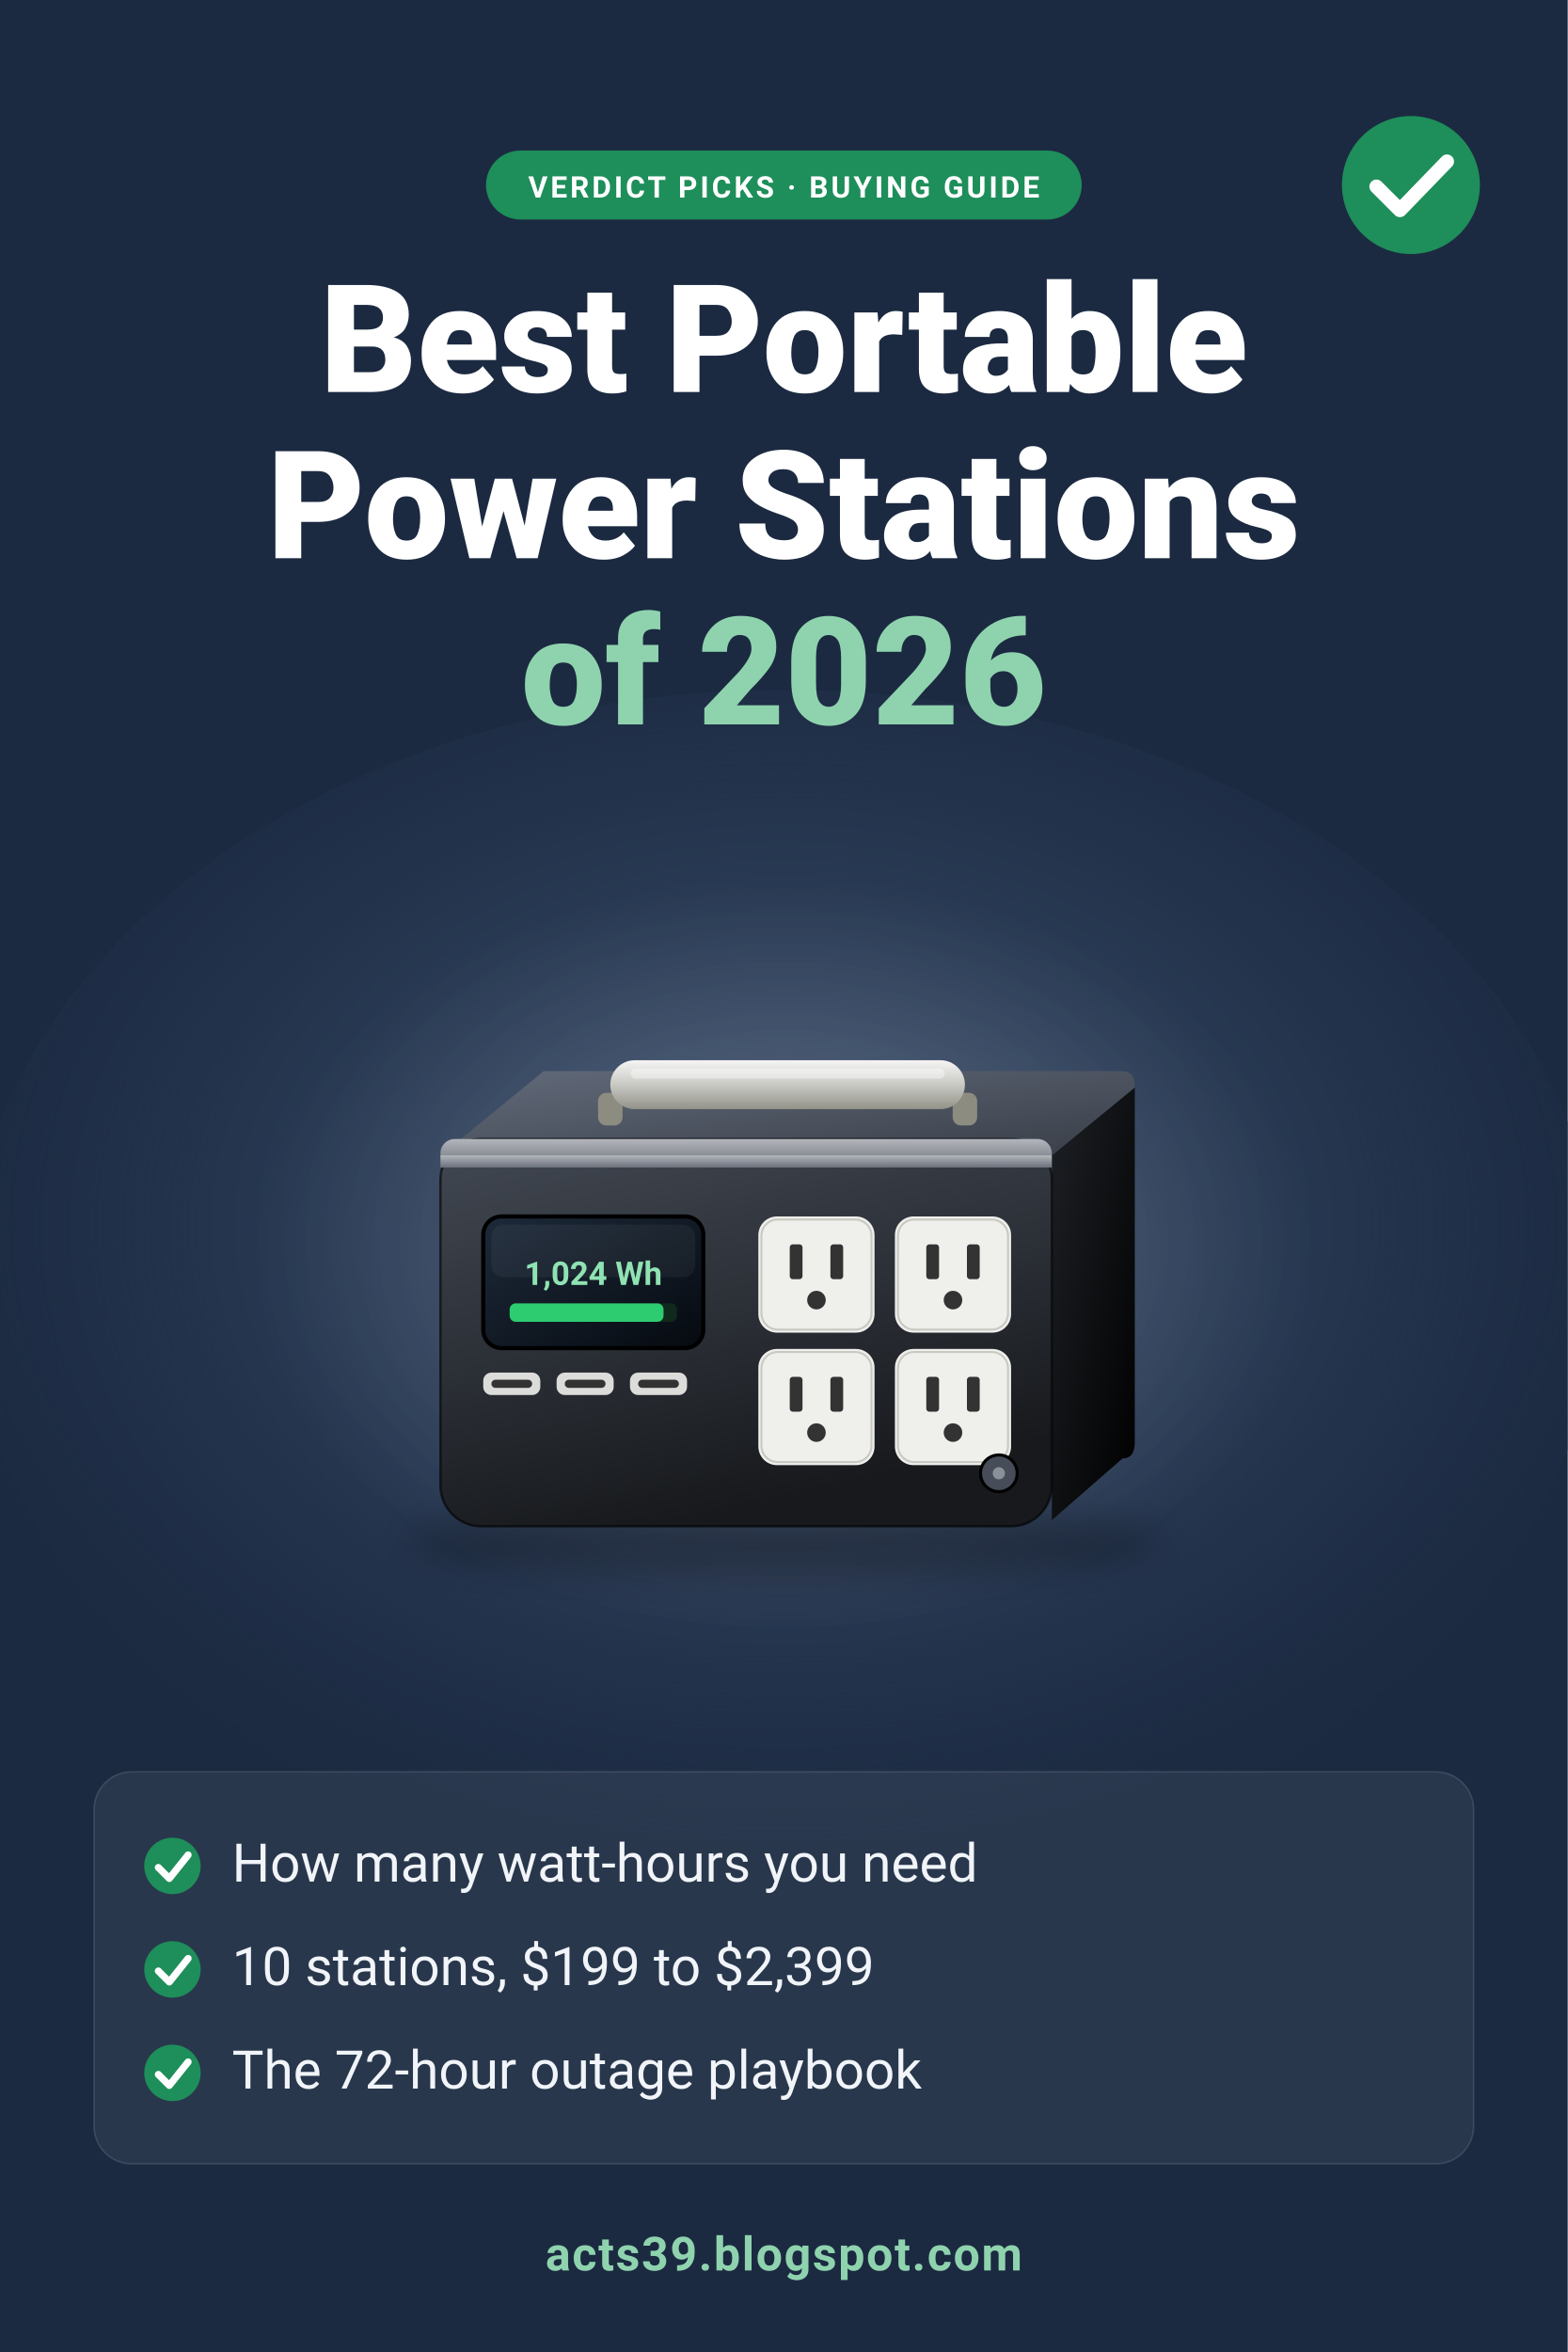
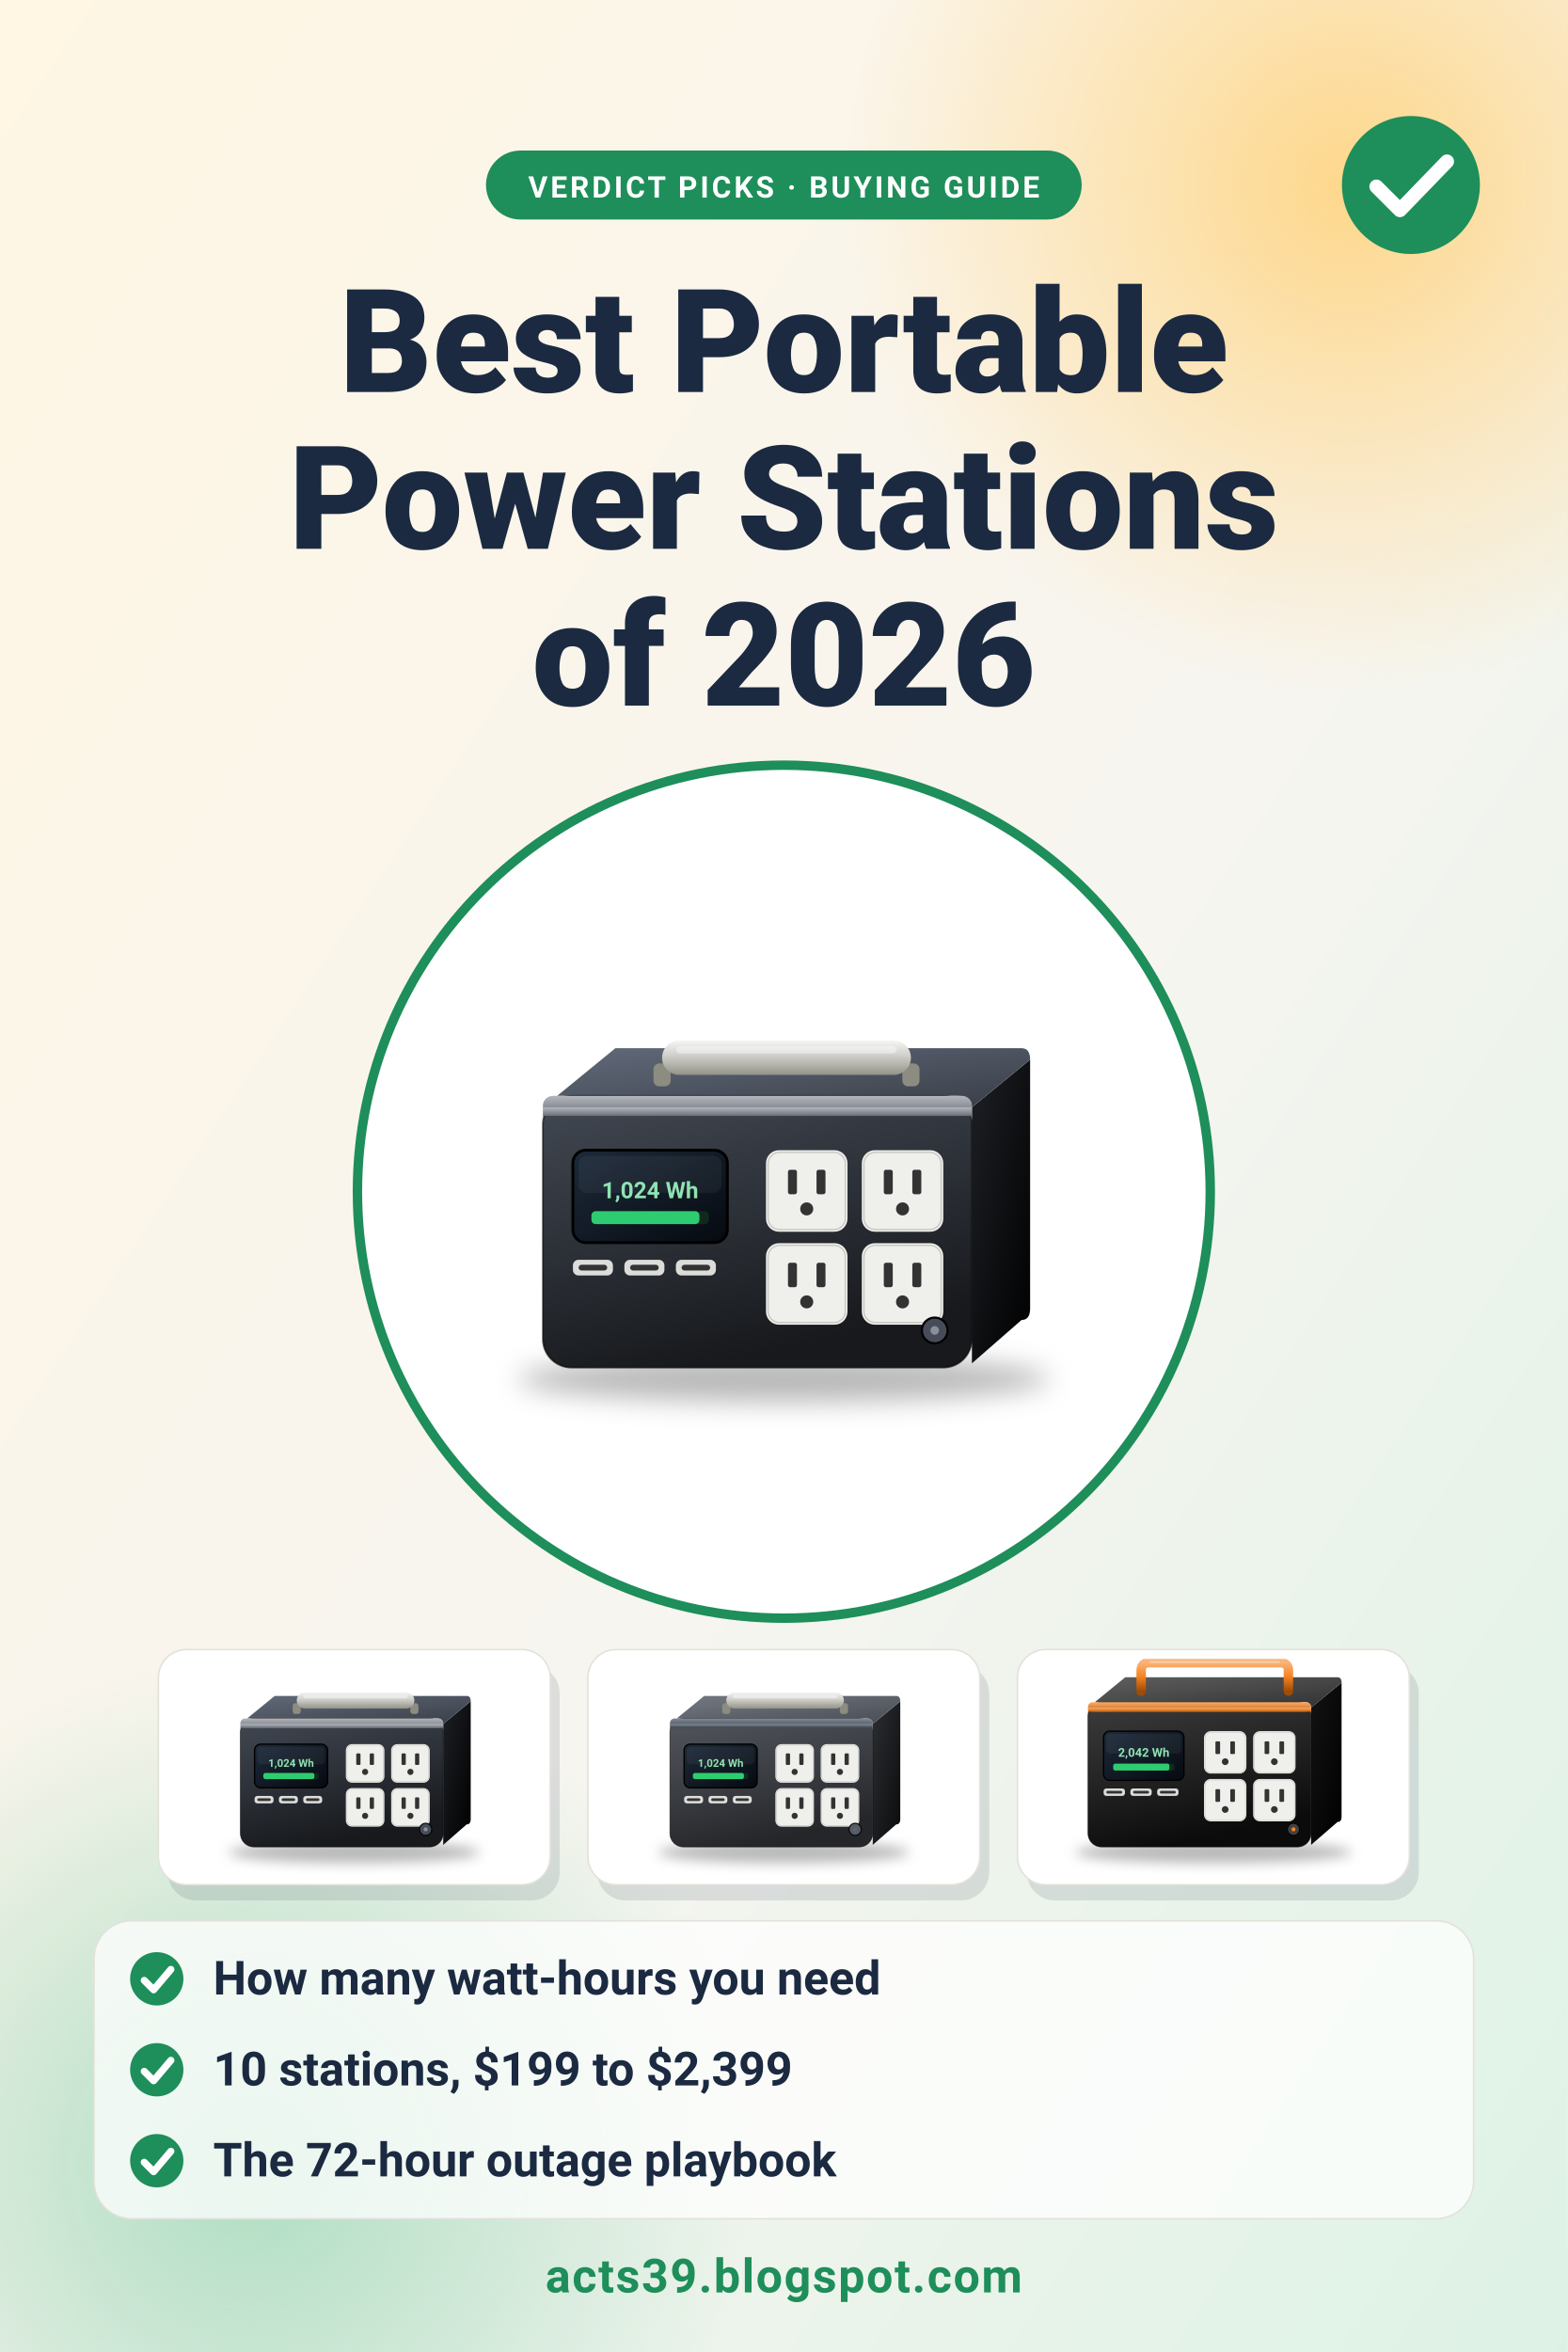
<svg xmlns="http://www.w3.org/2000/svg" viewBox="0 0 1000 1500" role="img" aria-label="Best Portable Power Stations of 2026 — Verdict Picks buying guide, with a render of the Anker SOLIX C1000 Gen 2">
  <defs>
-     <radialGradient id="pin-spot" cx="50%" cy="45%" r="60%">
-       <stop offset="0" stop-color="#3A4D6B" />
-       <stop offset="0.6" stop-color="#24344D" />
-       <stop offset="1" stop-color="#1B2A41" stop-opacity="0" />
+     <linearGradient id="bp-bg" x1="0" y1="0" x2="1" y2="1">
+       <stop offset="0" stop-color="#FFF6E3" />
+       <stop offset="0.55" stop-color="#F7F5F0" />
+       <stop offset="1" stop-color="#DDF2E5" />
+     </linearGradient>
+     <radialGradient id="bp-sun" cx="50%" cy="50%" r="50%">
+       <stop offset="0" stop-color="#FFD27A" stop-opacity="0.85" />
+       <stop offset="1" stop-color="#FFD27A" stop-opacity="0" />
    </radialGradient>
-     <radialGradient id="pin-halo" cx="50%" cy="50%" r="50%">
-       <stop offset="0" stop-color="#ffffff" stop-opacity="0.22" />
-       <stop offset="1" stop-color="#ffffff" stop-opacity="0" />
+     <radialGradient id="bp-leaf" cx="50%" cy="50%" r="50%">
+       <stop offset="0" stop-color="#8FD3AE" stop-opacity="0.7" />
+       <stop offset="1" stop-color="#8FD3AE" stop-opacity="0" />
    </radialGradient>
  </defs>
-   <rect width="1000" height="1500" fill="#1B2A41" />
-   <ellipse cx="500" cy="820" rx="520" ry="380" fill="url(#pin-spot)" />
-   <ellipse cx="500" cy="800" rx="340" ry="240" fill="url(#pin-halo)" />
+   <rect width="1000" height="1500" fill="url(#bp-bg)" />
+   <circle cx="860" cy="120" r="320" fill="url(#bp-sun)" />
+   <circle cx="160" cy="1380" r="320" fill="url(#bp-leaf)" />
  <g font-family="-apple-system,Segoe UI,Roboto,Helvetica,Arial,sans-serif">
    <rect x="310" y="96" width="380" height="44" rx="22" fill="#1E8E5A" />
    <text x="500" y="126" text-anchor="middle" font-size="19" font-weight="700" fill="#fff" letter-spacing="1.8">VERDICT PICKS · BUYING GUIDE</text>
-     <text x="500" y="250" text-anchor="middle" font-size="96" font-weight="800" fill="#fff">Best Portable</text>
-     <text x="500" y="356" text-anchor="middle" font-size="96" font-weight="800" fill="#fff">Power Stations</text>
-     <text x="500" y="462" text-anchor="middle" font-size="96" font-weight="800" fill="#8FD3AE">of 2026</text>
-     <g transform="translate(110 560) scale(1.3)">
-       <defs>
-         <radialGradient id="pin-bg" cx="50%" cy="38%" r="72%">
-           <stop offset="0" stop-color="#ffffff" />
-           <stop offset="0.7" stop-color="#f3f3f1" />
-           <stop offset="1" stop-color="#e4e4e1" />
-         </radialGradient>
-         <filter id="pin-blur" x="-30%" y="-80%" width="160%" height="300%">
-           <feGaussianBlur stdDeviation="9" />
-         </filter>
-         <filter id="pin-soft" x="-20%" y="-20%" width="140%" height="140%">
-           <feGaussianBlur stdDeviation="2.2" />
-         </filter>
-         <filter id="pin-glow" x="-50%" y="-50%" width="200%" height="200%">
-           <feGaussianBlur stdDeviation="5" />
-         </filter>
-         <linearGradient id="pin-front" x1="0" y1="0" x2="0.35" y2="1">
-           <stop offset="0" stop-color="#424852" />
-           <stop offset="0.55" stop-color="#2B2F36" />
-           <stop offset="1" stop-color="#17191c" />
+     <text x="500" y="250" text-anchor="middle" font-size="92" font-weight="800" fill="#1B2A41">Best Portable</text>
+     <text x="500" y="350" text-anchor="middle" font-size="92" font-weight="800" fill="#1B2A41">Power Stations</text>
+     <text x="500" y="450" text-anchor="middle" font-size="92" font-weight="800" fill="#1B2A41">of 2026</text>
+   </g>
+   <circle cx="500" cy="760" r="272" fill="#fff" />
+   <circle cx="500" cy="760" r="272" fill="none" stroke="#1E8E5A" stroke-width="6" />
+   <g transform="translate(226.3158 582.1053) scale(0.9122807)">
+     <defs>
+       <radialGradient id="bphero-bg" cx="50%" cy="38%" r="72%">
+         <stop offset="0" stop-color="#ffffff" />
+         <stop offset="0.7" stop-color="#f3f3f1" />
+         <stop offset="1" stop-color="#e4e4e1" />
+       </radialGradient>
+       <filter id="bphero-blur" x="-30%" y="-80%" width="160%" height="300%">
+         <feGaussianBlur stdDeviation="9" />
+       </filter>
+       <filter id="bphero-soft" x="-20%" y="-20%" width="140%" height="140%">
+         <feGaussianBlur stdDeviation="2.2" />
+       </filter>
+       <filter id="bphero-glow" x="-50%" y="-50%" width="200%" height="200%">
+         <feGaussianBlur stdDeviation="5" />
+       </filter>
+       <linearGradient id="bphero-front" x1="0" y1="0" x2="0.35" y2="1">
+         <stop offset="0" stop-color="#424852" />
+         <stop offset="0.55" stop-color="#2B2F36" />
+         <stop offset="1" stop-color="#17191c" />
+       </linearGradient>
+       <linearGradient id="bphero-side" x1="0" y1="0" x2="1" y2="1">
+         <stop offset="0" stop-color="#1d2025" />
+         <stop offset="1" stop-color="#000000" />
+       </linearGradient>
+       <linearGradient id="bphero-top" x1="0" y1="0" x2="1" y2="1">
+         <stop offset="0" stop-color="#616a7a" />
+         <stop offset="1" stop-color="#393e47" />
+       </linearGradient>
+       <radialGradient id="bphero-dome" cx="38%" cy="32%" r="75%">
+         <stop offset="0" stop-color="#5d6574" />
+         <stop offset="0.6" stop-color="#2B2F36" />
+         <stop offset="1" stop-color="#0b0c0e" />
+       </radialGradient>
+       <linearGradient id="bphero-gloss" x1="0" y1="0" x2="1" y2="1">
+         <stop offset="0" stop-color="#ffffff" stop-opacity="0.55" />
+         <stop offset="0.5" stop-color="#ffffff" stop-opacity="0.05" />
+         <stop offset="1" stop-color="#ffffff" stop-opacity="0" />
+       </linearGradient>
+       <linearGradient id="bphero-screen" x1="0" y1="0" x2="1" y2="1">
+         <stop offset="0" stop-color="#1d2a3a" />
+         <stop offset="1" stop-color="#060a10" />
+       </linearGradient>
+       <linearGradient id="bphero-metal" x1="0" y1="0" x2="1" y2="0">
+         <stop offset="0" stop-color="#d9d9d6" />
+         <stop offset="0.35" stop-color="#f4f4f2" />
+         <stop offset="0.65" stop-color="#bdbdb9" />
+         <stop offset="1" stop-color="#e6e6e3" />
+       </linearGradient>
+       <linearGradient id="bphero-accent" x1="0" y1="0" x2="0" y2="1">
+         <stop offset="0" stop-color="#b3b6bc" />
+         <stop offset="1" stop-color="#6b707a" />
+       </linearGradient>
+       <linearGradient id="bphero-lens" x1="0" y1="0" x2="1" y2="1">
+         <stop offset="0" stop-color="#5a6470" />
+         <stop offset="0.45" stop-color="#1c2129" />
+         <stop offset="0.55" stop-color="#2b323c" />
+         <stop offset="1" stop-color="#0c0f14" />
+       </linearGradient>
+     </defs>
+     <ellipse cx="300" cy="326" rx="186.0" ry="16" fill="#000" opacity="0.28" filter="url(#bphero-blur)" />
+     <linearGradient id="bphero-h" x1="0" y1="0" x2="0" y2="1">
+       <stop offset="0" stop-color="#f5f5f4" />
+       <stop offset="0.5" stop-color="#C9C9C4" />
+       <stop offset="1" stop-color="#939389" />
+     </linearGradient>
+     <path d="M 431.5 136.0 L 472.2 102.7 L 472.2 276.7 Q 472.2 284.7 466.2 284.7 L 431.5 315.0 Z" fill="url(#bphero-side)" />
+     <path d="M 141.5 128 L 182.2 94.7 L 466.2 94.7 Q 472.2 94.7 472.2 102.7 L 431.5 136.0 Q 431.5 128 421.5 128 Z" fill="url(#bphero-top)" />
+     <rect x="131.5" y="128" width="300" height="190" rx="20" fill="url(#bphero-front)" />
+     <rect x="131.5" y="128" width="300" height="190" rx="20" fill="none" stroke="#000000" stroke-width="1.2" opacity="0.6" />
+     <path d="M 151.5 131 L 411.5 131" stroke="#fff" stroke-opacity="0.35" stroke-width="2" stroke-linecap="round" />
+     <rect x="208.85" y="105.35" width="12" height="16" rx="4" fill="#8c8c81" />
+     <rect x="382.85" y="105.35" width="12" height="16" rx="4" fill="#8c8c81" />
+     <rect x="214.85" y="89.35" width="174.0" height="24" rx="12" fill="url(#bphero-h)" />
+     <rect x="224.85" y="93.35" width="154.0" height="5" rx="2.5" fill="#fff" opacity="0.4" />
+     <rect x="131.5" y="128" width="300" height="14" rx="7" fill="url(#bphero-accent)" />
+     <rect x="131.5" y="136" width="300" height="6" fill="url(#bphero-accent)" />
+     <rect x="152.5" y="166.0" width="108.0" height="64.6" rx="9" fill="url(#bphero-screen)" stroke="#000" stroke-width="2" />
+     <rect x="156.5" y="170.0" width="100.0" height="25.84" rx="6" fill="#fff" opacity="0.05" />
+     <text x="206.5" y="199.592" text-anchor="middle" font-family="-apple-system,Segoe UI,Roboto,Helvetica,Arial,sans-serif" font-size="16" font-weight="700" fill="#8FE3B2">1,024 Wh</text>
+     <rect x="165.46" y="208.636" width="82.08" height="9.044" rx="3" fill="#0f2a1c" />
+     <rect x="165.46" y="208.636" width="75.514" height="9.044" rx="3" fill="#2ecc71" />
+     <rect x="287.5" y="166.0" width="57.0" height="57.0" rx="9.12" fill="#efefec" />
+     <rect x="289.0" y="167.5" width="54.0" height="54.0" rx="7.98" fill="none" stroke="#c9c9c4" stroke-width="1" />
+     <rect x="302.89" y="179.68" width="6.27" height="17.1" rx="1.5" fill="#333" />
+     <rect x="322.84" y="179.68" width="6.27" height="17.1" rx="1.5" fill="#333" />
+     <circle cx="316.0" cy="207.04" r="4.56" fill="#333" />
+     <rect x="354.5" y="166.0" width="57.0" height="57.0" rx="9.12" fill="#efefec" />
+     <rect x="356.0" y="167.5" width="54.0" height="54.0" rx="7.98" fill="none" stroke="#c9c9c4" stroke-width="1" />
+     <rect x="369.89" y="179.68" width="6.27" height="17.1" rx="1.5" fill="#333" />
+     <rect x="389.84" y="179.68" width="6.27" height="17.1" rx="1.5" fill="#333" />
+     <circle cx="383.0" cy="207.04" r="4.56" fill="#333" />
+     <rect x="287.5" y="231.0" width="57.0" height="57.0" rx="9.12" fill="#efefec" />
+     <rect x="289.0" y="232.5" width="54.0" height="54.0" rx="7.98" fill="none" stroke="#c9c9c4" stroke-width="1" />
+     <rect x="302.89" y="244.68" width="6.27" height="17.1" rx="1.5" fill="#333" />
+     <rect x="322.84" y="244.68" width="6.27" height="17.1" rx="1.5" fill="#333" />
+     <circle cx="316.0" cy="272.04" r="4.56" fill="#333" />
+     <rect x="354.5" y="231.0" width="57.0" height="57.0" rx="9.12" fill="#efefec" />
+     <rect x="356.0" y="232.5" width="54.0" height="54.0" rx="7.98" fill="none" stroke="#c9c9c4" stroke-width="1" />
+     <rect x="369.89" y="244.68" width="6.27" height="17.1" rx="1.5" fill="#333" />
+     <rect x="389.84" y="244.68" width="6.27" height="17.1" rx="1.5" fill="#333" />
+     <circle cx="383.0" cy="272.04" r="4.56" fill="#333" />
+     <rect x="152.5" y="242.6" width="28.0" height="11" rx="4" fill="#efefec" opacity="0.9" />
+     <rect x="156.5" y="246.1" width="20.0" height="4" rx="2" fill="#333" />
+     <rect x="188.5" y="242.6" width="28.0" height="11" rx="4" fill="#efefec" opacity="0.9" />
+     <rect x="192.5" y="246.1" width="20.0" height="4" rx="2" fill="#333" />
+     <rect x="224.5" y="242.6" width="28.0" height="11" rx="4" fill="#efefec" opacity="0.9" />
+     <rect x="228.5" y="246.1" width="20.0" height="4" rx="2" fill="#333" />
+     <circle cx="405.5" cy="292" r="9" fill="#464d58" stroke="#000000" stroke-width="1.5" />
+     <circle cx="405.5" cy="292" r="3" fill="#8A8F98" />
+   </g>
+   <g transform="translate(101.0 1052)">
+     <rect x="6" y="10" width="250" height="150" rx="18" fill="#1B2A41" opacity="0.12" />
+     <rect width="250" height="150" rx="18" fill="#fff" />
+     <rect width="250" height="150" rx="18" fill="none" stroke="#E3E1DB" />
+     <svg x="8" y="6" width="234" height="138" viewBox="60 40 480 320" preserveAspectRatio="xMidYMid meet">
+       <g transform="translate(0 0) scale(1.0)">
+         <defs>
+           <radialGradient id="pc1000-bg" cx="50%" cy="38%" r="72%">
+             <stop offset="0" stop-color="#ffffff" />
+             <stop offset="0.7" stop-color="#f3f3f1" />
+             <stop offset="1" stop-color="#e4e4e1" />
+           </radialGradient>
+           <filter id="pc1000-blur" x="-30%" y="-80%" width="160%" height="300%">
+             <feGaussianBlur stdDeviation="9" />
+           </filter>
+           <filter id="pc1000-soft" x="-20%" y="-20%" width="140%" height="140%">
+             <feGaussianBlur stdDeviation="2.2" />
+           </filter>
+           <filter id="pc1000-glow" x="-50%" y="-50%" width="200%" height="200%">
+             <feGaussianBlur stdDeviation="5" />
+           </filter>
+           <linearGradient id="pc1000-front" x1="0" y1="0" x2="0.35" y2="1">
+             <stop offset="0" stop-color="#424852" />
+             <stop offset="0.55" stop-color="#2B2F36" />
+             <stop offset="1" stop-color="#17191c" />
+           </linearGradient>
+           <linearGradient id="pc1000-side" x1="0" y1="0" x2="1" y2="1">
+             <stop offset="0" stop-color="#1d2025" />
+             <stop offset="1" stop-color="#000000" />
+           </linearGradient>
+           <linearGradient id="pc1000-top" x1="0" y1="0" x2="1" y2="1">
+             <stop offset="0" stop-color="#616a7a" />
+             <stop offset="1" stop-color="#393e47" />
+           </linearGradient>
+           <radialGradient id="pc1000-dome" cx="38%" cy="32%" r="75%">
+             <stop offset="0" stop-color="#5d6574" />
+             <stop offset="0.6" stop-color="#2B2F36" />
+             <stop offset="1" stop-color="#0b0c0e" />
+           </radialGradient>
+           <linearGradient id="pc1000-gloss" x1="0" y1="0" x2="1" y2="1">
+             <stop offset="0" stop-color="#ffffff" stop-opacity="0.55" />
+             <stop offset="0.5" stop-color="#ffffff" stop-opacity="0.05" />
+             <stop offset="1" stop-color="#ffffff" stop-opacity="0" />
+           </linearGradient>
+           <linearGradient id="pc1000-screen" x1="0" y1="0" x2="1" y2="1">
+             <stop offset="0" stop-color="#1d2a3a" />
+             <stop offset="1" stop-color="#060a10" />
+           </linearGradient>
+           <linearGradient id="pc1000-metal" x1="0" y1="0" x2="1" y2="0">
+             <stop offset="0" stop-color="#d9d9d6" />
+             <stop offset="0.35" stop-color="#f4f4f2" />
+             <stop offset="0.65" stop-color="#bdbdb9" />
+             <stop offset="1" stop-color="#e6e6e3" />
+           </linearGradient>
+           <linearGradient id="pc1000-accent" x1="0" y1="0" x2="0" y2="1">
+             <stop offset="0" stop-color="#b3b6bc" />
+             <stop offset="1" stop-color="#6b707a" />
+           </linearGradient>
+           <linearGradient id="pc1000-lens" x1="0" y1="0" x2="1" y2="1">
+             <stop offset="0" stop-color="#5a6470" />
+             <stop offset="0.45" stop-color="#1c2129" />
+             <stop offset="0.55" stop-color="#2b323c" />
+             <stop offset="1" stop-color="#0c0f14" />
+           </linearGradient>
+         </defs>
+         <ellipse cx="300" cy="326" rx="186.0" ry="16" fill="#000" opacity="0.28" filter="url(#pc1000-blur)" />
+         <linearGradient id="pc1000-h" x1="0" y1="0" x2="0" y2="1">
+           <stop offset="0" stop-color="#f5f5f4" />
+           <stop offset="0.5" stop-color="#C9C9C4" />
+           <stop offset="1" stop-color="#939389" />
        </linearGradient>
-         <linearGradient id="pin-side" x1="0" y1="0" x2="1" y2="1">
-           <stop offset="0" stop-color="#1d2025" />
-           <stop offset="1" stop-color="#000000" />
+         <path d="M 431.5 136.0 L 472.2 102.7 L 472.2 276.7 Q 472.2 284.7 466.2 284.7 L 431.5 315.0 Z" fill="url(#pc1000-side)" />
+         <path d="M 141.5 128 L 182.2 94.7 L 466.2 94.7 Q 472.2 94.7 472.2 102.7 L 431.5 136.0 Q 431.5 128 421.5 128 Z" fill="url(#pc1000-top)" />
+         <rect x="131.5" y="128" width="300" height="190" rx="20" fill="url(#pc1000-front)" />
+         <rect x="131.5" y="128" width="300" height="190" rx="20" fill="none" stroke="#000000" stroke-width="1.2" opacity="0.6" />
+         <path d="M 151.5 131 L 411.5 131" stroke="#fff" stroke-opacity="0.35" stroke-width="2" stroke-linecap="round" />
+         <rect x="208.85" y="105.35" width="12" height="16" rx="4" fill="#8c8c81" />
+         <rect x="382.85" y="105.35" width="12" height="16" rx="4" fill="#8c8c81" />
+         <rect x="214.85" y="89.35" width="174.0" height="24" rx="12" fill="url(#pc1000-h)" />
+         <rect x="224.85" y="93.35" width="154.0" height="5" rx="2.5" fill="#fff" opacity="0.4" />
+         <rect x="131.5" y="128" width="300" height="14" rx="7" fill="url(#pc1000-accent)" />
+         <rect x="131.5" y="136" width="300" height="6" fill="url(#pc1000-accent)" />
+         <rect x="152.5" y="166.0" width="108.0" height="64.6" rx="9" fill="url(#pc1000-screen)" stroke="#000" stroke-width="2" />
+         <rect x="156.5" y="170.0" width="100.0" height="25.84" rx="6" fill="#fff" opacity="0.05" />
+         <text x="206.5" y="199.592" text-anchor="middle" font-family="-apple-system,Segoe UI,Roboto,Helvetica,Arial,sans-serif" font-size="16" font-weight="700" fill="#8FE3B2">1,024 Wh</text>
+         <rect x="165.46" y="208.636" width="82.08" height="9.044" rx="3" fill="#0f2a1c" />
+         <rect x="165.46" y="208.636" width="75.514" height="9.044" rx="3" fill="#2ecc71" />
+         <rect x="287.5" y="166.0" width="57.0" height="57.0" rx="9.12" fill="#efefec" />
+         <rect x="289.0" y="167.5" width="54.0" height="54.0" rx="7.98" fill="none" stroke="#c9c9c4" stroke-width="1" />
+         <rect x="302.89" y="179.68" width="6.27" height="17.1" rx="1.5" fill="#333" />
+         <rect x="322.84" y="179.68" width="6.27" height="17.1" rx="1.5" fill="#333" />
+         <circle cx="316.0" cy="207.04" r="4.56" fill="#333" />
+         <rect x="354.5" y="166.0" width="57.0" height="57.0" rx="9.12" fill="#efefec" />
+         <rect x="356.0" y="167.5" width="54.0" height="54.0" rx="7.98" fill="none" stroke="#c9c9c4" stroke-width="1" />
+         <rect x="369.89" y="179.68" width="6.27" height="17.1" rx="1.5" fill="#333" />
+         <rect x="389.84" y="179.68" width="6.27" height="17.1" rx="1.5" fill="#333" />
+         <circle cx="383.0" cy="207.04" r="4.56" fill="#333" />
+         <rect x="287.5" y="231.0" width="57.0" height="57.0" rx="9.12" fill="#efefec" />
+         <rect x="289.0" y="232.5" width="54.0" height="54.0" rx="7.98" fill="none" stroke="#c9c9c4" stroke-width="1" />
+         <rect x="302.89" y="244.68" width="6.27" height="17.1" rx="1.5" fill="#333" />
+         <rect x="322.84" y="244.68" width="6.27" height="17.1" rx="1.5" fill="#333" />
+         <circle cx="316.0" cy="272.04" r="4.56" fill="#333" />
+         <rect x="354.5" y="231.0" width="57.0" height="57.0" rx="9.12" fill="#efefec" />
+         <rect x="356.0" y="232.5" width="54.0" height="54.0" rx="7.98" fill="none" stroke="#c9c9c4" stroke-width="1" />
+         <rect x="369.89" y="244.68" width="6.27" height="17.1" rx="1.5" fill="#333" />
+         <rect x="389.84" y="244.68" width="6.27" height="17.1" rx="1.5" fill="#333" />
+         <circle cx="383.0" cy="272.04" r="4.56" fill="#333" />
+         <rect x="152.5" y="242.6" width="28.0" height="11" rx="4" fill="#efefec" opacity="0.9" />
+         <rect x="156.5" y="246.1" width="20.0" height="4" rx="2" fill="#333" />
+         <rect x="188.5" y="242.6" width="28.0" height="11" rx="4" fill="#efefec" opacity="0.9" />
+         <rect x="192.5" y="246.1" width="20.0" height="4" rx="2" fill="#333" />
+         <rect x="224.5" y="242.6" width="28.0" height="11" rx="4" fill="#efefec" opacity="0.9" />
+         <rect x="228.5" y="246.1" width="20.0" height="4" rx="2" fill="#333" />
+         <circle cx="405.5" cy="292" r="9" fill="#464d58" stroke="#000000" stroke-width="1.5" />
+         <circle cx="405.5" cy="292" r="3" fill="#8A8F98" />
+       </g>
+     </svg>
+   </g>
+   <g transform="translate(375.0 1052)">
+     <rect x="6" y="10" width="250" height="150" rx="18" fill="#1B2A41" opacity="0.12" />
+     <rect width="250" height="150" rx="18" fill="#fff" />
+     <rect width="250" height="150" rx="18" fill="none" stroke="#E3E1DB" />
+     <svg x="8" y="6" width="234" height="138" viewBox="60 40 480 320" preserveAspectRatio="xMidYMid meet">
+       <g transform="translate(0 0) scale(1.0)">
+         <defs>
+           <radialGradient id="pdelta3plus-bg" cx="50%" cy="38%" r="72%">
+             <stop offset="0" stop-color="#ffffff" />
+             <stop offset="0.7" stop-color="#f3f3f1" />
+             <stop offset="1" stop-color="#e4e4e1" />
+           </radialGradient>
+           <filter id="pdelta3plus-blur" x="-30%" y="-80%" width="160%" height="300%">
+             <feGaussianBlur stdDeviation="9" />
+           </filter>
+           <filter id="pdelta3plus-soft" x="-20%" y="-20%" width="140%" height="140%">
+             <feGaussianBlur stdDeviation="2.2" />
+           </filter>
+           <filter id="pdelta3plus-glow" x="-50%" y="-50%" width="200%" height="200%">
+             <feGaussianBlur stdDeviation="5" />
+           </filter>
+           <linearGradient id="pdelta3plus-front" x1="0" y1="0" x2="0.35" y2="1">
+             <stop offset="0" stop-color="#52565d" />
+             <stop offset="0.55" stop-color="#3A3D42" />
+             <stop offset="1" stop-color="#25262a" />
+           </linearGradient>
+           <linearGradient id="pdelta3plus-side" x1="0" y1="0" x2="1" y2="1">
+             <stop offset="0" stop-color="#2c2e32" />
+             <stop offset="1" stop-color="#0a0b0c" />
+           </linearGradient>
+           <linearGradient id="pdelta3plus-top" x1="0" y1="0" x2="1" y2="1">
+             <stop offset="0" stop-color="#737983" />
+             <stop offset="1" stop-color="#484c52" />
+           </linearGradient>
+           <radialGradient id="pdelta3plus-dome" cx="38%" cy="32%" r="75%">
+             <stop offset="0" stop-color="#6e747e" />
+             <stop offset="0.6" stop-color="#3A3D42" />
+             <stop offset="1" stop-color="#191a1c" />
+           </radialGradient>
+           <linearGradient id="pdelta3plus-gloss" x1="0" y1="0" x2="1" y2="1">
+             <stop offset="0" stop-color="#ffffff" stop-opacity="0.55" />
+             <stop offset="0.5" stop-color="#ffffff" stop-opacity="0.05" />
+             <stop offset="1" stop-color="#ffffff" stop-opacity="0" />
+           </linearGradient>
+           <linearGradient id="pdelta3plus-screen" x1="0" y1="0" x2="1" y2="1">
+             <stop offset="0" stop-color="#1d2a3a" />
+             <stop offset="1" stop-color="#060a10" />
+           </linearGradient>
+           <linearGradient id="pdelta3plus-metal" x1="0" y1="0" x2="1" y2="0">
+             <stop offset="0" stop-color="#d9d9d6" />
+             <stop offset="0.35" stop-color="#f4f4f2" />
+             <stop offset="0.65" stop-color="#bdbdb9" />
+             <stop offset="1" stop-color="#e6e6e3" />
+           </linearGradient>
+           <linearGradient id="pdelta3plus-accent" x1="0" y1="0" x2="0" y2="1">
+             <stop offset="0" stop-color="#818a98" />
+             <stop offset="1" stop-color="#40464e" />
+           </linearGradient>
+           <linearGradient id="pdelta3plus-lens" x1="0" y1="0" x2="1" y2="1">
+             <stop offset="0" stop-color="#5a6470" />
+             <stop offset="0.45" stop-color="#1c2129" />
+             <stop offset="0.55" stop-color="#2b323c" />
+             <stop offset="1" stop-color="#0c0f14" />
+           </linearGradient>
+         </defs>
+         <ellipse cx="300" cy="326" rx="186.0" ry="16" fill="#000" opacity="0.28" filter="url(#pdelta3plus-blur)" />
+         <linearGradient id="pdelta3plus-h" x1="0" y1="0" x2="0" y2="1">
+           <stop offset="0" stop-color="#f5f5f4" />
+           <stop offset="0.5" stop-color="#C9C9C4" />
+           <stop offset="1" stop-color="#939389" />
        </linearGradient>
-         <linearGradient id="pin-top" x1="0" y1="0" x2="1" y2="1">
-           <stop offset="0" stop-color="#616a7a" />
-           <stop offset="1" stop-color="#393e47" />
+         <path d="M 431.5 136.0 L 472.2 102.7 L 472.2 276.7 Q 472.2 284.7 466.2 284.7 L 431.5 315.0 Z" fill="url(#pdelta3plus-side)" />
+         <path d="M 141.5 128 L 182.2 94.7 L 466.2 94.7 Q 472.2 94.7 472.2 102.7 L 431.5 136.0 Q 431.5 128 421.5 128 Z" fill="url(#pdelta3plus-top)" />
+         <rect x="131.5" y="128" width="300" height="190" rx="20" fill="url(#pdelta3plus-front)" />
+         <rect x="131.5" y="128" width="300" height="190" rx="20" fill="none" stroke="#000000" stroke-width="1.2" opacity="0.6" />
+         <path d="M 151.5 131 L 411.5 131" stroke="#fff" stroke-opacity="0.35" stroke-width="2" stroke-linecap="round" />
+         <rect x="208.85" y="105.35" width="12" height="16" rx="4" fill="#8c8c81" />
+         <rect x="382.85" y="105.35" width="12" height="16" rx="4" fill="#8c8c81" />
+         <rect x="214.85" y="89.35" width="174.0" height="24" rx="12" fill="url(#pdelta3plus-h)" />
+         <rect x="224.85" y="93.35" width="154.0" height="5" rx="2.5" fill="#fff" opacity="0.4" />
+         <rect x="131.5" y="128" width="300" height="14" rx="7" fill="url(#pdelta3plus-accent)" />
+         <rect x="131.5" y="136" width="300" height="6" fill="url(#pdelta3plus-accent)" />
+         <rect x="152.5" y="166.0" width="108.0" height="64.6" rx="9" fill="url(#pdelta3plus-screen)" stroke="#000" stroke-width="2" />
+         <rect x="156.5" y="170.0" width="100.0" height="25.84" rx="6" fill="#fff" opacity="0.05" />
+         <text x="206.5" y="199.592" text-anchor="middle" font-family="-apple-system,Segoe UI,Roboto,Helvetica,Arial,sans-serif" font-size="16" font-weight="700" fill="#8FE3B2">1,024 Wh</text>
+         <rect x="165.46" y="208.636" width="82.08" height="9.044" rx="3" fill="#0f2a1c" />
+         <rect x="165.46" y="208.636" width="75.514" height="9.044" rx="3" fill="#2ecc71" />
+         <rect x="287.5" y="166.0" width="57.0" height="57.0" rx="9.12" fill="#efefec" />
+         <rect x="289.0" y="167.5" width="54.0" height="54.0" rx="7.98" fill="none" stroke="#c9c9c4" stroke-width="1" />
+         <rect x="302.89" y="179.68" width="6.27" height="17.1" rx="1.5" fill="#333" />
+         <rect x="322.84" y="179.68" width="6.27" height="17.1" rx="1.5" fill="#333" />
+         <circle cx="316.0" cy="207.04" r="4.56" fill="#333" />
+         <rect x="354.5" y="166.0" width="57.0" height="57.0" rx="9.12" fill="#efefec" />
+         <rect x="356.0" y="167.5" width="54.0" height="54.0" rx="7.98" fill="none" stroke="#c9c9c4" stroke-width="1" />
+         <rect x="369.89" y="179.68" width="6.27" height="17.1" rx="1.5" fill="#333" />
+         <rect x="389.84" y="179.68" width="6.27" height="17.1" rx="1.5" fill="#333" />
+         <circle cx="383.0" cy="207.04" r="4.56" fill="#333" />
+         <rect x="287.5" y="231.0" width="57.0" height="57.0" rx="9.12" fill="#efefec" />
+         <rect x="289.0" y="232.5" width="54.0" height="54.0" rx="7.98" fill="none" stroke="#c9c9c4" stroke-width="1" />
+         <rect x="302.89" y="244.68" width="6.27" height="17.1" rx="1.5" fill="#333" />
+         <rect x="322.84" y="244.68" width="6.27" height="17.1" rx="1.5" fill="#333" />
+         <circle cx="316.0" cy="272.04" r="4.56" fill="#333" />
+         <rect x="354.5" y="231.0" width="57.0" height="57.0" rx="9.12" fill="#efefec" />
+         <rect x="356.0" y="232.5" width="54.0" height="54.0" rx="7.98" fill="none" stroke="#c9c9c4" stroke-width="1" />
+         <rect x="369.89" y="244.68" width="6.27" height="17.1" rx="1.5" fill="#333" />
+         <rect x="389.84" y="244.68" width="6.27" height="17.1" rx="1.5" fill="#333" />
+         <circle cx="383.0" cy="272.04" r="4.56" fill="#333" />
+         <rect x="152.5" y="242.6" width="28.0" height="11" rx="4" fill="#efefec" opacity="0.9" />
+         <rect x="156.5" y="246.1" width="20.0" height="4" rx="2" fill="#333" />
+         <rect x="188.5" y="242.6" width="28.0" height="11" rx="4" fill="#efefec" opacity="0.9" />
+         <rect x="192.5" y="246.1" width="20.0" height="4" rx="2" fill="#333" />
+         <rect x="224.5" y="242.6" width="28.0" height="11" rx="4" fill="#efefec" opacity="0.9" />
+         <rect x="228.5" y="246.1" width="20.0" height="4" rx="2" fill="#333" />
+         <circle cx="405.5" cy="292" r="9" fill="#575b63" stroke="#000000" stroke-width="1.5" />
+         <circle cx="405.5" cy="292" r="3" fill="#5C6470" />
+       </g>
+     </svg>
+   </g>
+   <g transform="translate(649.0 1052)">
+     <rect x="6" y="10" width="250" height="150" rx="18" fill="#1B2A41" opacity="0.12" />
+     <rect width="250" height="150" rx="18" fill="#fff" />
+     <rect width="250" height="150" rx="18" fill="none" stroke="#E3E1DB" />
+     <svg x="8" y="6" width="234" height="138" viewBox="60 40 480 320" preserveAspectRatio="xMidYMid meet">
+       <g transform="translate(0 0) scale(1.0)">
+         <defs>
+           <radialGradient id="p2000v2-bg" cx="50%" cy="38%" r="72%">
+             <stop offset="0" stop-color="#ffffff" />
+             <stop offset="0.7" stop-color="#f3f3f1" />
+             <stop offset="1" stop-color="#e4e4e1" />
+           </radialGradient>
+           <filter id="p2000v2-blur" x="-30%" y="-80%" width="160%" height="300%">
+             <feGaussianBlur stdDeviation="9" />
+           </filter>
+           <filter id="p2000v2-soft" x="-20%" y="-20%" width="140%" height="140%">
+             <feGaussianBlur stdDeviation="2.2" />
+           </filter>
+           <filter id="p2000v2-glow" x="-50%" y="-50%" width="200%" height="200%">
+             <feGaussianBlur stdDeviation="5" />
+           </filter>
+           <linearGradient id="p2000v2-front" x1="0" y1="0" x2="0.35" y2="1">
+             <stop offset="0" stop-color="#3c3c3c" />
+             <stop offset="0.55" stop-color="#222" />
+             <stop offset="1" stop-color="#0b0b0b" />
+           </linearGradient>
+           <linearGradient id="p2000v2-side" x1="0" y1="0" x2="1" y2="1">
+             <stop offset="0" stop-color="#131313" />
+             <stop offset="1" stop-color="#000000" />
+           </linearGradient>
+           <linearGradient id="p2000v2-top" x1="0" y1="0" x2="1" y2="1">
+             <stop offset="0" stop-color="#5f5f5f" />
+             <stop offset="1" stop-color="#313131" />
+           </linearGradient>
+           <radialGradient id="p2000v2-dome" cx="38%" cy="32%" r="75%">
+             <stop offset="0" stop-color="#5a5a5a" />
+             <stop offset="0.6" stop-color="#222" />
+             <stop offset="1" stop-color="#000000" />
+           </radialGradient>
+           <linearGradient id="p2000v2-gloss" x1="0" y1="0" x2="1" y2="1">
+             <stop offset="0" stop-color="#ffffff" stop-opacity="0.55" />
+             <stop offset="0.5" stop-color="#ffffff" stop-opacity="0.05" />
+             <stop offset="1" stop-color="#ffffff" stop-opacity="0" />
+           </linearGradient>
+           <linearGradient id="p2000v2-screen" x1="0" y1="0" x2="1" y2="1">
+             <stop offset="0" stop-color="#1d2a3a" />
+             <stop offset="1" stop-color="#060a10" />
+           </linearGradient>
+           <linearGradient id="p2000v2-metal" x1="0" y1="0" x2="1" y2="0">
+             <stop offset="0" stop-color="#d9d9d6" />
+             <stop offset="0.35" stop-color="#f4f4f2" />
+             <stop offset="0.65" stop-color="#bdbdb9" />
+             <stop offset="1" stop-color="#e6e6e3" />
+           </linearGradient>
+           <linearGradient id="p2000v2-accent" x1="0" y1="0" x2="0" y2="1">
+             <stop offset="0" stop-color="#f8ab69" />
+             <stop offset="1" stop-color="#cf6409" />
+           </linearGradient>
+           <linearGradient id="p2000v2-lens" x1="0" y1="0" x2="1" y2="1">
+             <stop offset="0" stop-color="#5a6470" />
+             <stop offset="0.45" stop-color="#1c2129" />
+             <stop offset="0.55" stop-color="#2b323c" />
+             <stop offset="1" stop-color="#0c0f14" />
+           </linearGradient>
+         </defs>
+         <ellipse cx="300" cy="326" rx="204.6" ry="16" fill="#000" opacity="0.28" filter="url(#p2000v2-blur)" />
+         <linearGradient id="p2000v2-h" x1="0" y1="0" x2="0" y2="1">
+           <stop offset="0" stop-color="#f9b378" />
+           <stop offset="0.5" stop-color="#F58220" />
+           <stop offset="1" stop-color="#9e4c07" />
        </linearGradient>
-         <radialGradient id="pin-dome" cx="38%" cy="32%" r="75%">
-           <stop offset="0" stop-color="#5d6574" />
-           <stop offset="0.6" stop-color="#2B2F36" />
-           <stop offset="1" stop-color="#0b0c0e" />
-         </radialGradient>
-         <linearGradient id="pin-gloss" x1="0" y1="0" x2="1" y2="1">
-           <stop offset="0" stop-color="#ffffff" stop-opacity="0.55" />
-           <stop offset="0.5" stop-color="#ffffff" stop-opacity="0.05" />
-           <stop offset="1" stop-color="#ffffff" stop-opacity="0" />
-         </linearGradient>
-         <linearGradient id="pin-screen" x1="0" y1="0" x2="1" y2="1">
-           <stop offset="0" stop-color="#1d2a3a" />
-           <stop offset="1" stop-color="#060a10" />
-         </linearGradient>
-         <linearGradient id="pin-metal" x1="0" y1="0" x2="1" y2="0">
-           <stop offset="0" stop-color="#d9d9d6" />
-           <stop offset="0.35" stop-color="#f4f4f2" />
-           <stop offset="0.65" stop-color="#bdbdb9" />
-           <stop offset="1" stop-color="#e6e6e3" />
-         </linearGradient>
-         <linearGradient id="pin-accent" x1="0" y1="0" x2="0" y2="1">
-           <stop offset="0" stop-color="#b3b6bc" />
-           <stop offset="1" stop-color="#6b707a" />
-         </linearGradient>
-         <linearGradient id="pin-lens" x1="0" y1="0" x2="1" y2="1">
-           <stop offset="0" stop-color="#5a6470" />
-           <stop offset="0.45" stop-color="#1c2129" />
-           <stop offset="0.55" stop-color="#2b323c" />
-           <stop offset="1" stop-color="#0c0f14" />
-         </linearGradient>
-       </defs>
-       <ellipse cx="300" cy="326" rx="186.0" ry="16" fill="#000" opacity="0.28" filter="url(#pin-blur)" />
-       <linearGradient id="pin-h" x1="0" y1="0" x2="0" y2="1">
-         <stop offset="0" stop-color="#f5f5f4" />
-         <stop offset="0.5" stop-color="#C9C9C4" />
-         <stop offset="1" stop-color="#939389" />
-       </linearGradient>
-       <path d="M 431.5 136.0 L 472.2 102.7 L 472.2 276.7 Q 472.2 284.7 466.2 284.7 L 431.5 315.0 Z" fill="url(#pin-side)" />
-       <path d="M 141.5 128 L 182.2 94.7 L 466.2 94.7 Q 472.2 94.7 472.2 102.7 L 431.5 136.0 Q 431.5 128 421.5 128 Z" fill="url(#pin-top)" />
-       <rect x="131.5" y="128" width="300" height="190" rx="20" fill="url(#pin-front)" />
-       <rect x="131.5" y="128" width="300" height="190" rx="20" fill="none" stroke="#000000" stroke-width="1.2" opacity="0.6" />
-       <path d="M 151.5 131 L 411.5 131" stroke="#fff" stroke-opacity="0.35" stroke-width="2" stroke-linecap="round" />
-       <rect x="208.85" y="105.35" width="12" height="16" rx="4" fill="#8c8c81" />
-       <rect x="382.85" y="105.35" width="12" height="16" rx="4" fill="#8c8c81" />
-       <rect x="214.85" y="89.35" width="174.0" height="24" rx="12" fill="url(#pin-h)" />
-       <rect x="224.85" y="93.35" width="154.0" height="5" rx="2.5" fill="#fff" opacity="0.4" />
-       <rect x="131.5" y="128" width="300" height="14" rx="7" fill="url(#pin-accent)" />
-       <rect x="131.5" y="136" width="300" height="6" fill="url(#pin-accent)" />
-       <rect x="152.5" y="166.0" width="108.0" height="64.6" rx="9" fill="url(#pin-screen)" stroke="#000" stroke-width="2" />
-       <rect x="156.5" y="170.0" width="100.0" height="25.84" rx="6" fill="#fff" opacity="0.05" />
-       <text x="206.5" y="199.592" text-anchor="middle" font-family="-apple-system,Segoe UI,Roboto,Helvetica,Arial,sans-serif" font-size="16" font-weight="700" fill="#8FE3B2">1,024 Wh</text>
-       <rect x="165.46" y="208.636" width="82.08" height="9.044" rx="3" fill="#0f2a1c" />
-       <rect x="165.46" y="208.636" width="75.514" height="9.044" rx="3" fill="#2ecc71" />
-       <rect x="287.5" y="166.0" width="57.0" height="57.0" rx="9.12" fill="#efefec" />
-       <rect x="289.0" y="167.5" width="54.0" height="54.0" rx="7.98" fill="none" stroke="#c9c9c4" stroke-width="1" />
-       <rect x="302.89" y="179.68" width="6.27" height="17.1" rx="1.5" fill="#333" />
-       <rect x="322.84" y="179.68" width="6.27" height="17.1" rx="1.5" fill="#333" />
-       <circle cx="316.0" cy="207.04" r="4.56" fill="#333" />
-       <rect x="354.5" y="166.0" width="57.0" height="57.0" rx="9.12" fill="#efefec" />
-       <rect x="356.0" y="167.5" width="54.0" height="54.0" rx="7.98" fill="none" stroke="#c9c9c4" stroke-width="1" />
-       <rect x="369.89" y="179.68" width="6.27" height="17.1" rx="1.5" fill="#333" />
-       <rect x="389.84" y="179.68" width="6.27" height="17.1" rx="1.5" fill="#333" />
-       <circle cx="383.0" cy="207.04" r="4.56" fill="#333" />
-       <rect x="287.5" y="231.0" width="57.0" height="57.0" rx="9.12" fill="#efefec" />
-       <rect x="289.0" y="232.5" width="54.0" height="54.0" rx="7.98" fill="none" stroke="#c9c9c4" stroke-width="1" />
-       <rect x="302.89" y="244.68" width="6.27" height="17.1" rx="1.5" fill="#333" />
-       <rect x="322.84" y="244.68" width="6.27" height="17.1" rx="1.5" fill="#333" />
-       <circle cx="316.0" cy="272.04" r="4.56" fill="#333" />
-       <rect x="354.5" y="231.0" width="57.0" height="57.0" rx="9.12" fill="#efefec" />
-       <rect x="356.0" y="232.5" width="54.0" height="54.0" rx="7.98" fill="none" stroke="#c9c9c4" stroke-width="1" />
-       <rect x="369.89" y="244.68" width="6.27" height="17.1" rx="1.5" fill="#333" />
-       <rect x="389.84" y="244.68" width="6.27" height="17.1" rx="1.5" fill="#333" />
-       <circle cx="383.0" cy="272.04" r="4.56" fill="#333" />
-       <rect x="152.5" y="242.6" width="28.0" height="11" rx="4" fill="#efefec" opacity="0.9" />
-       <rect x="156.5" y="246.1" width="20.0" height="4" rx="2" fill="#333" />
-       <rect x="188.5" y="242.6" width="28.0" height="11" rx="4" fill="#efefec" opacity="0.9" />
-       <rect x="192.5" y="246.1" width="20.0" height="4" rx="2" fill="#333" />
-       <rect x="224.5" y="242.6" width="28.0" height="11" rx="4" fill="#efefec" opacity="0.9" />
-       <rect x="228.5" y="246.1" width="20.0" height="4" rx="2" fill="#333" />
-       <circle cx="405.5" cy="292" r="9" fill="#464d58" stroke="#000000" stroke-width="1.5" />
-       <circle cx="405.5" cy="292" r="3" fill="#8A8F98" />
+         <path d="M 444.5 112.0 L 489.6 75.1 L 489.6 273.1 Q 489.6 281.1 483.6 281.1 L 444.5 315.0 Z" fill="url(#p2000v2-side)" />
+         <path d="M 124.5 104 L 169.6 67.1 L 483.6 67.1 Q 489.6 67.1 489.6 75.1 L 444.5 112.0 Q 444.5 104 434.5 104 Z" fill="url(#p2000v2-top)" />
+         <rect x="114.5" y="104" width="330" height="214" rx="20" fill="url(#p2000v2-front)" />
+         <rect x="114.5" y="104" width="330" height="214" rx="20" fill="none" stroke="#000000" stroke-width="1.2" opacity="0.6" />
+         <path d="M 134.5 107 L 424.5 107" stroke="#fff" stroke-opacity="0.35" stroke-width="2" stroke-linecap="round" />
+         <path d="M 193.15 87.55 L 193.15 57.55 Q 193.15 45.55 205.15 45.55 L 398.95 45.55 Q 410.95 45.55 410.95 57.55 L 410.95 87.55" fill="none" stroke="url(#p2000v2-h)" stroke-width="14" stroke-linecap="round" />
+         <path d="M 207.15 44.55 L 396.95 44.55" stroke="#fff" stroke-opacity="0.35" stroke-width="3" stroke-linecap="round" />
+         <rect x="114.5" y="104" width="330" height="14" rx="7" fill="url(#p2000v2-accent)" />
+         <rect x="114.5" y="112" width="330" height="6" fill="url(#p2000v2-accent)" />
+         <rect x="137.6" y="146.8" width="118.8" height="72.76" rx="9" fill="url(#p2000v2-screen)" stroke="#000" stroke-width="2" />
+         <rect x="141.6" y="150.8" width="110.8" height="29.104" rx="6" fill="#fff" opacity="0.05" />
+         <text x="197.0" y="184.635" text-anchor="middle" font-family="-apple-system,Segoe UI,Roboto,Helvetica,Arial,sans-serif" font-size="18" font-weight="700" fill="#8FE3B2">2,042 Wh</text>
+         <rect x="151.856" y="194.822" width="90.288" height="10.186" rx="3" fill="#0f2a1c" />
+         <rect x="151.856" y="194.822" width="83.065" height="10.186" rx="3" fill="#2ecc71" />
+         <rect x="286.1" y="146.8" width="62.7" height="62.7" rx="10.032" fill="#efefec" />
+         <rect x="287.6" y="148.3" width="59.7" height="59.7" rx="8.778" fill="none" stroke="#c9c9c4" stroke-width="1" />
+         <rect x="303.029" y="161.848" width="6.897" height="18.81" rx="1.5" fill="#333" />
+         <rect x="324.974" y="161.848" width="6.897" height="18.81" rx="1.5" fill="#333" />
+         <circle cx="317.45" cy="191.944" r="5.016" fill="#333" />
+         <rect x="358.8" y="146.8" width="62.7" height="62.7" rx="10.032" fill="#efefec" />
+         <rect x="360.3" y="148.3" width="59.7" height="59.7" rx="8.778" fill="none" stroke="#c9c9c4" stroke-width="1" />
+         <rect x="375.729" y="161.848" width="6.897" height="18.81" rx="1.5" fill="#333" />
+         <rect x="397.674" y="161.848" width="6.897" height="18.81" rx="1.5" fill="#333" />
+         <circle cx="390.15" cy="191.944" r="5.016" fill="#333" />
+         <rect x="286.1" y="217.5" width="62.7" height="62.7" rx="10.032" fill="#efefec" />
+         <rect x="287.6" y="219.0" width="59.7" height="59.7" rx="8.778" fill="none" stroke="#c9c9c4" stroke-width="1" />
+         <rect x="303.029" y="232.548" width="6.897" height="18.81" rx="1.5" fill="#333" />
+         <rect x="324.974" y="232.548" width="6.897" height="18.81" rx="1.5" fill="#333" />
+         <circle cx="317.45" cy="262.644" r="5.016" fill="#333" />
+         <rect x="358.8" y="217.5" width="62.7" height="62.7" rx="10.032" fill="#efefec" />
+         <rect x="360.3" y="219.0" width="59.7" height="59.7" rx="8.778" fill="none" stroke="#c9c9c4" stroke-width="1" />
+         <rect x="375.729" y="232.548" width="6.897" height="18.81" rx="1.5" fill="#333" />
+         <rect x="397.674" y="232.548" width="6.897" height="18.81" rx="1.5" fill="#333" />
+         <circle cx="390.15" cy="262.644" r="5.016" fill="#333" />
+         <rect x="137.6" y="231.56" width="31.6" height="11" rx="4" fill="#efefec" opacity="0.9" />
+         <rect x="141.6" y="235.06" width="23.6" height="4" rx="2" fill="#333" />
+         <rect x="177.2" y="231.56" width="31.6" height="11" rx="4" fill="#efefec" opacity="0.9" />
+         <rect x="181.2" y="235.06" width="23.6" height="4" rx="2" fill="#333" />
+         <rect x="216.8" y="231.56" width="31.6" height="11" rx="4" fill="#efefec" opacity="0.9" />
+         <rect x="220.8" y="235.06" width="23.6" height="4" rx="2" fill="#333" />
+         <circle cx="418.5" cy="292" r="9" fill="#414141" stroke="#000000" stroke-width="1.5" />
+         <circle cx="418.5" cy="292" r="3" fill="#F58220" />
+       </g>
+     </svg>
+   </g>
+   <g font-family="-apple-system,Segoe UI,Roboto,Helvetica,Arial,sans-serif">
+     <rect x="60" y="1225" width="880" height="190" rx="24" fill="#fff" fill-opacity="0.75" stroke="#E3E1DB" />
+     <g transform="translate(0 1262)">
+       <circle cx="100" cy="0" r="17" fill="#1E8E5A" />
+       <path d="M 92 1 L 98 7 L 109 -6" fill="none" stroke="#fff" stroke-width="4.5" stroke-linecap="round" stroke-linejoin="round" />
+       <text x="136" y="10" font-size="30" font-weight="600" fill="#1B2A41">How many watt-hours you need</text>
    </g>
-     <rect x="60" y="1130" width="880" height="250" rx="24" fill="#ffffff" fill-opacity="0.06" stroke="#ffffff" stroke-opacity="0.12" />
-     <g transform="translate(0 1190)">
-       <circle cx="110" cy="0" r="18" fill="#1E8E5A" />
-       <path d="M 101 1 L 108 8 L 120 -7" fill="none" stroke="#fff" stroke-width="4.5" stroke-linecap="round" stroke-linejoin="round" />
-       <text x="148" y="10" font-size="34" fill="#F1F4F8">How many watt-hours you need</text>
+     <g transform="translate(0 1320)">
+       <circle cx="100" cy="0" r="17" fill="#1E8E5A" />
+       <path d="M 92 1 L 98 7 L 109 -6" fill="none" stroke="#fff" stroke-width="4.5" stroke-linecap="round" stroke-linejoin="round" />
+       <text x="136" y="10" font-size="30" font-weight="600" fill="#1B2A41">10 stations, $199 to $2,399</text>
    </g>
-     <g transform="translate(0 1256)">
-       <circle cx="110" cy="0" r="18" fill="#1E8E5A" />
-       <path d="M 101 1 L 108 8 L 120 -7" fill="none" stroke="#fff" stroke-width="4.5" stroke-linecap="round" stroke-linejoin="round" />
-       <text x="148" y="10" font-size="34" fill="#F1F4F8">10 stations, $199 to $2,399</text>
+     <g transform="translate(0 1378)">
+       <circle cx="100" cy="0" r="17" fill="#1E8E5A" />
+       <path d="M 92 1 L 98 7 L 109 -6" fill="none" stroke="#fff" stroke-width="4.5" stroke-linecap="round" stroke-linejoin="round" />
+       <text x="136" y="10" font-size="30" font-weight="600" fill="#1B2A41">The 72-hour outage playbook</text>
    </g>
-     <g transform="translate(0 1322)">
-       <circle cx="110" cy="0" r="18" fill="#1E8E5A" />
-       <path d="M 101 1 L 108 8 L 120 -7" fill="none" stroke="#fff" stroke-width="4.5" stroke-linecap="round" stroke-linejoin="round" />
-       <text x="148" y="10" font-size="34" fill="#F1F4F8">The 72-hour outage playbook</text>
-     </g>
-     <text x="500" y="1448" text-anchor="middle" font-size="30" font-weight="700" fill="#8FD3AE" letter-spacing="1">acts39.blogspot.com</text>
+     <text x="500" y="1462" text-anchor="middle" font-size="30" font-weight="700" fill="#1E8E5A" letter-spacing="1">acts39.blogspot.com</text>
  </g>
  <circle cx="900" cy="118" r="44" fill="#1E8E5A" />
  <path d="M 878 119 L 893 134 L 923 103" fill="none" stroke="#fff" stroke-width="9" stroke-linecap="round" stroke-linejoin="round" />
</svg>
